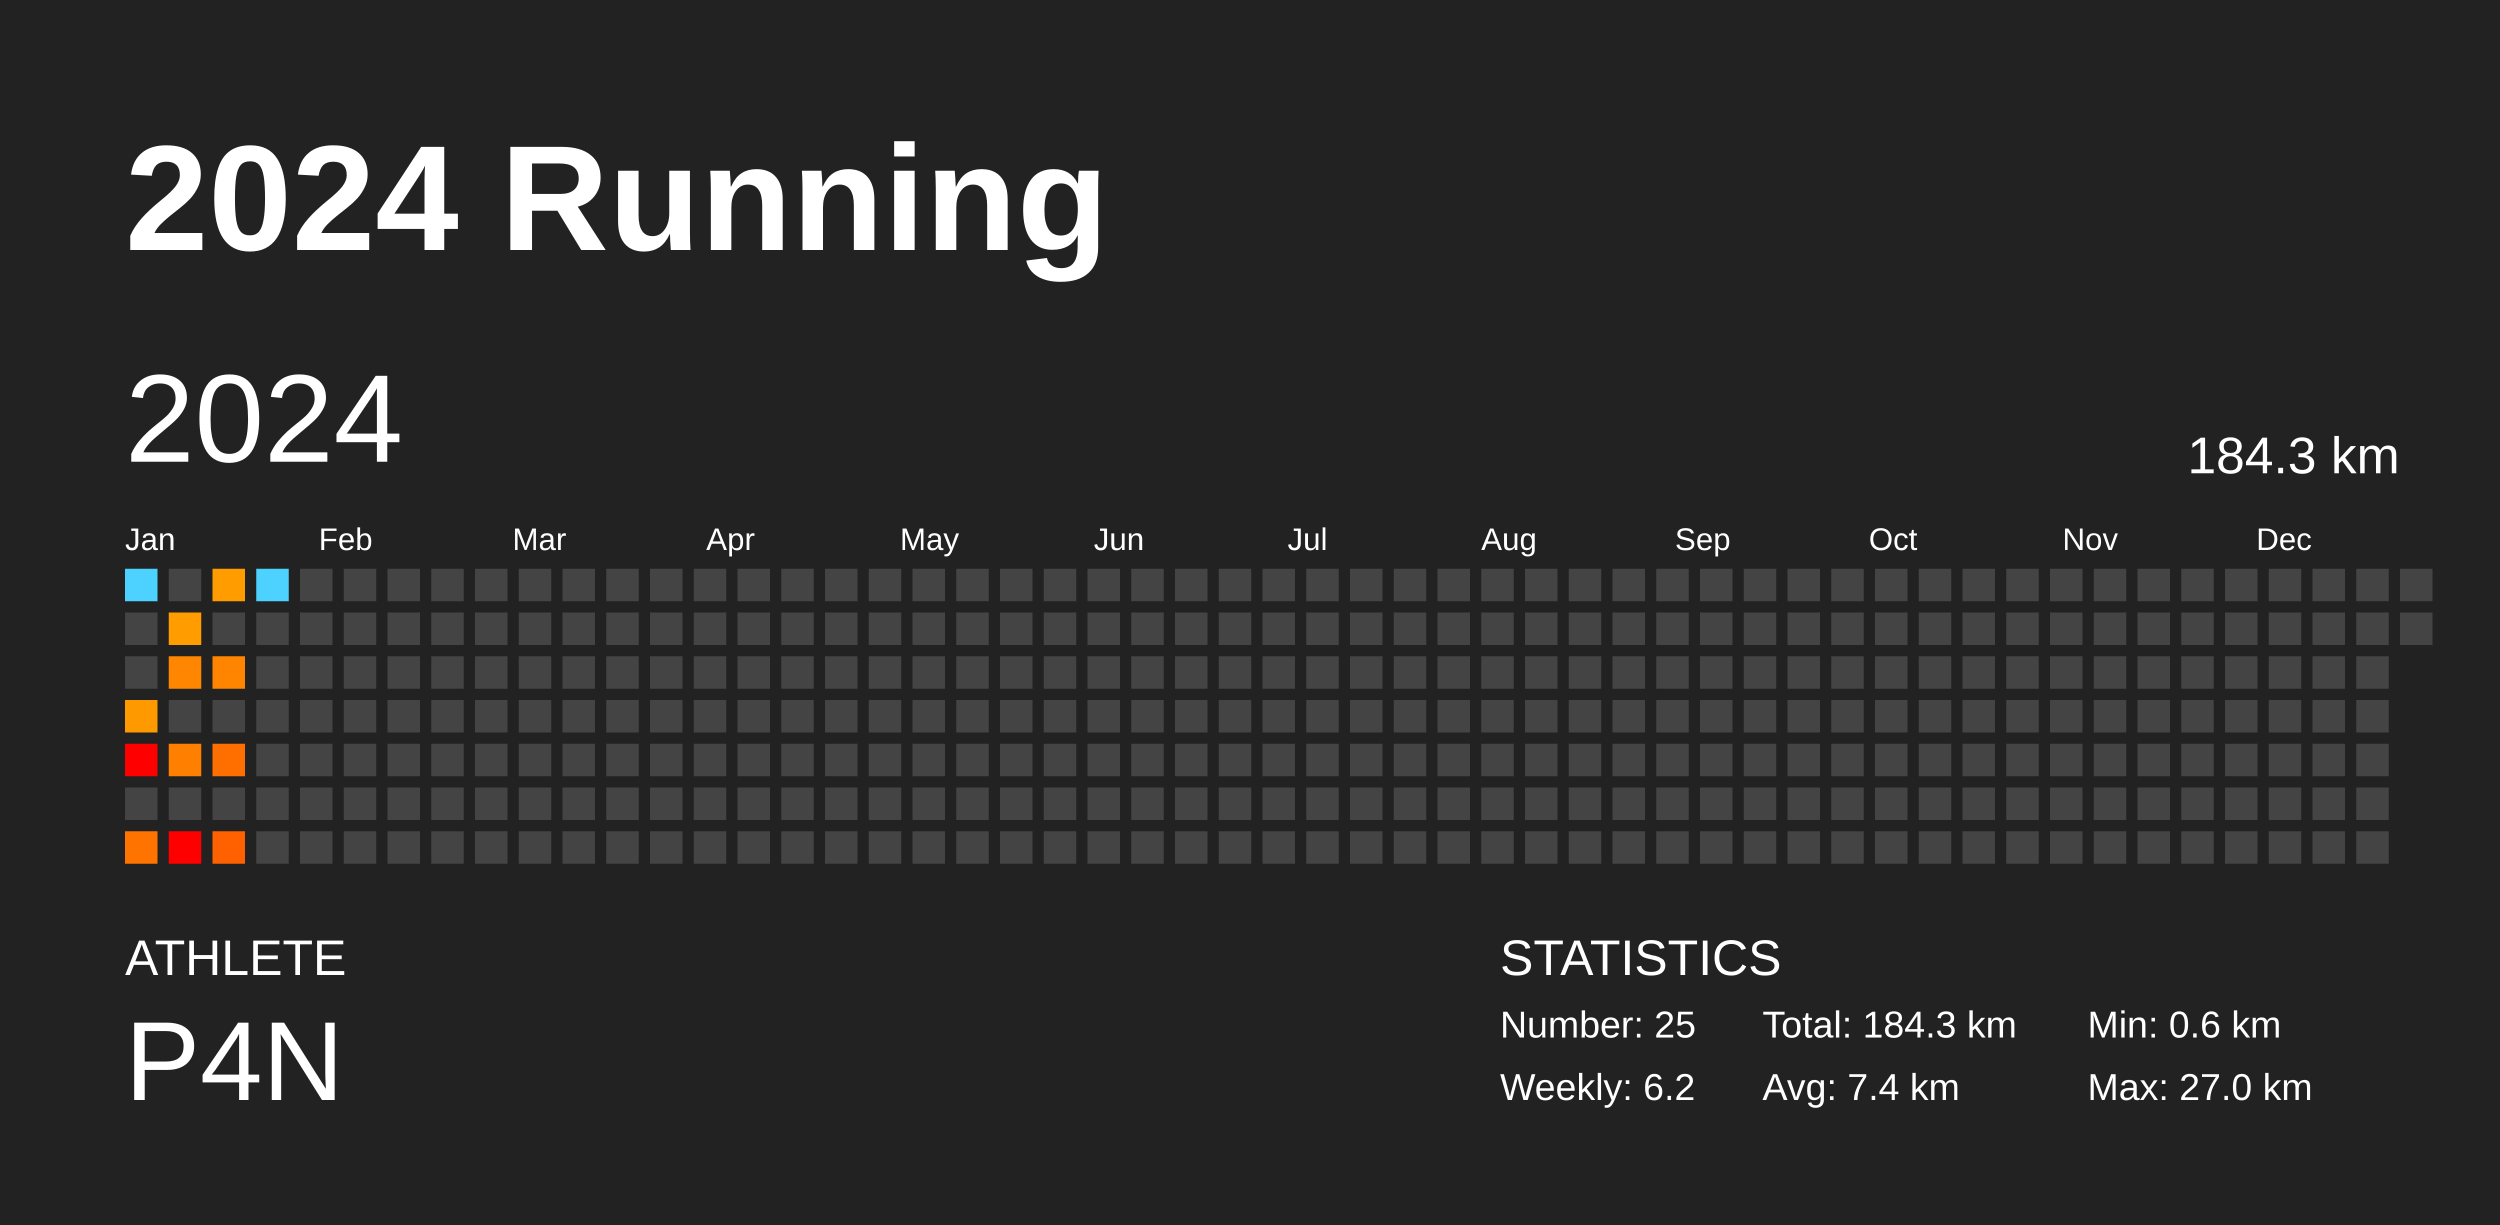
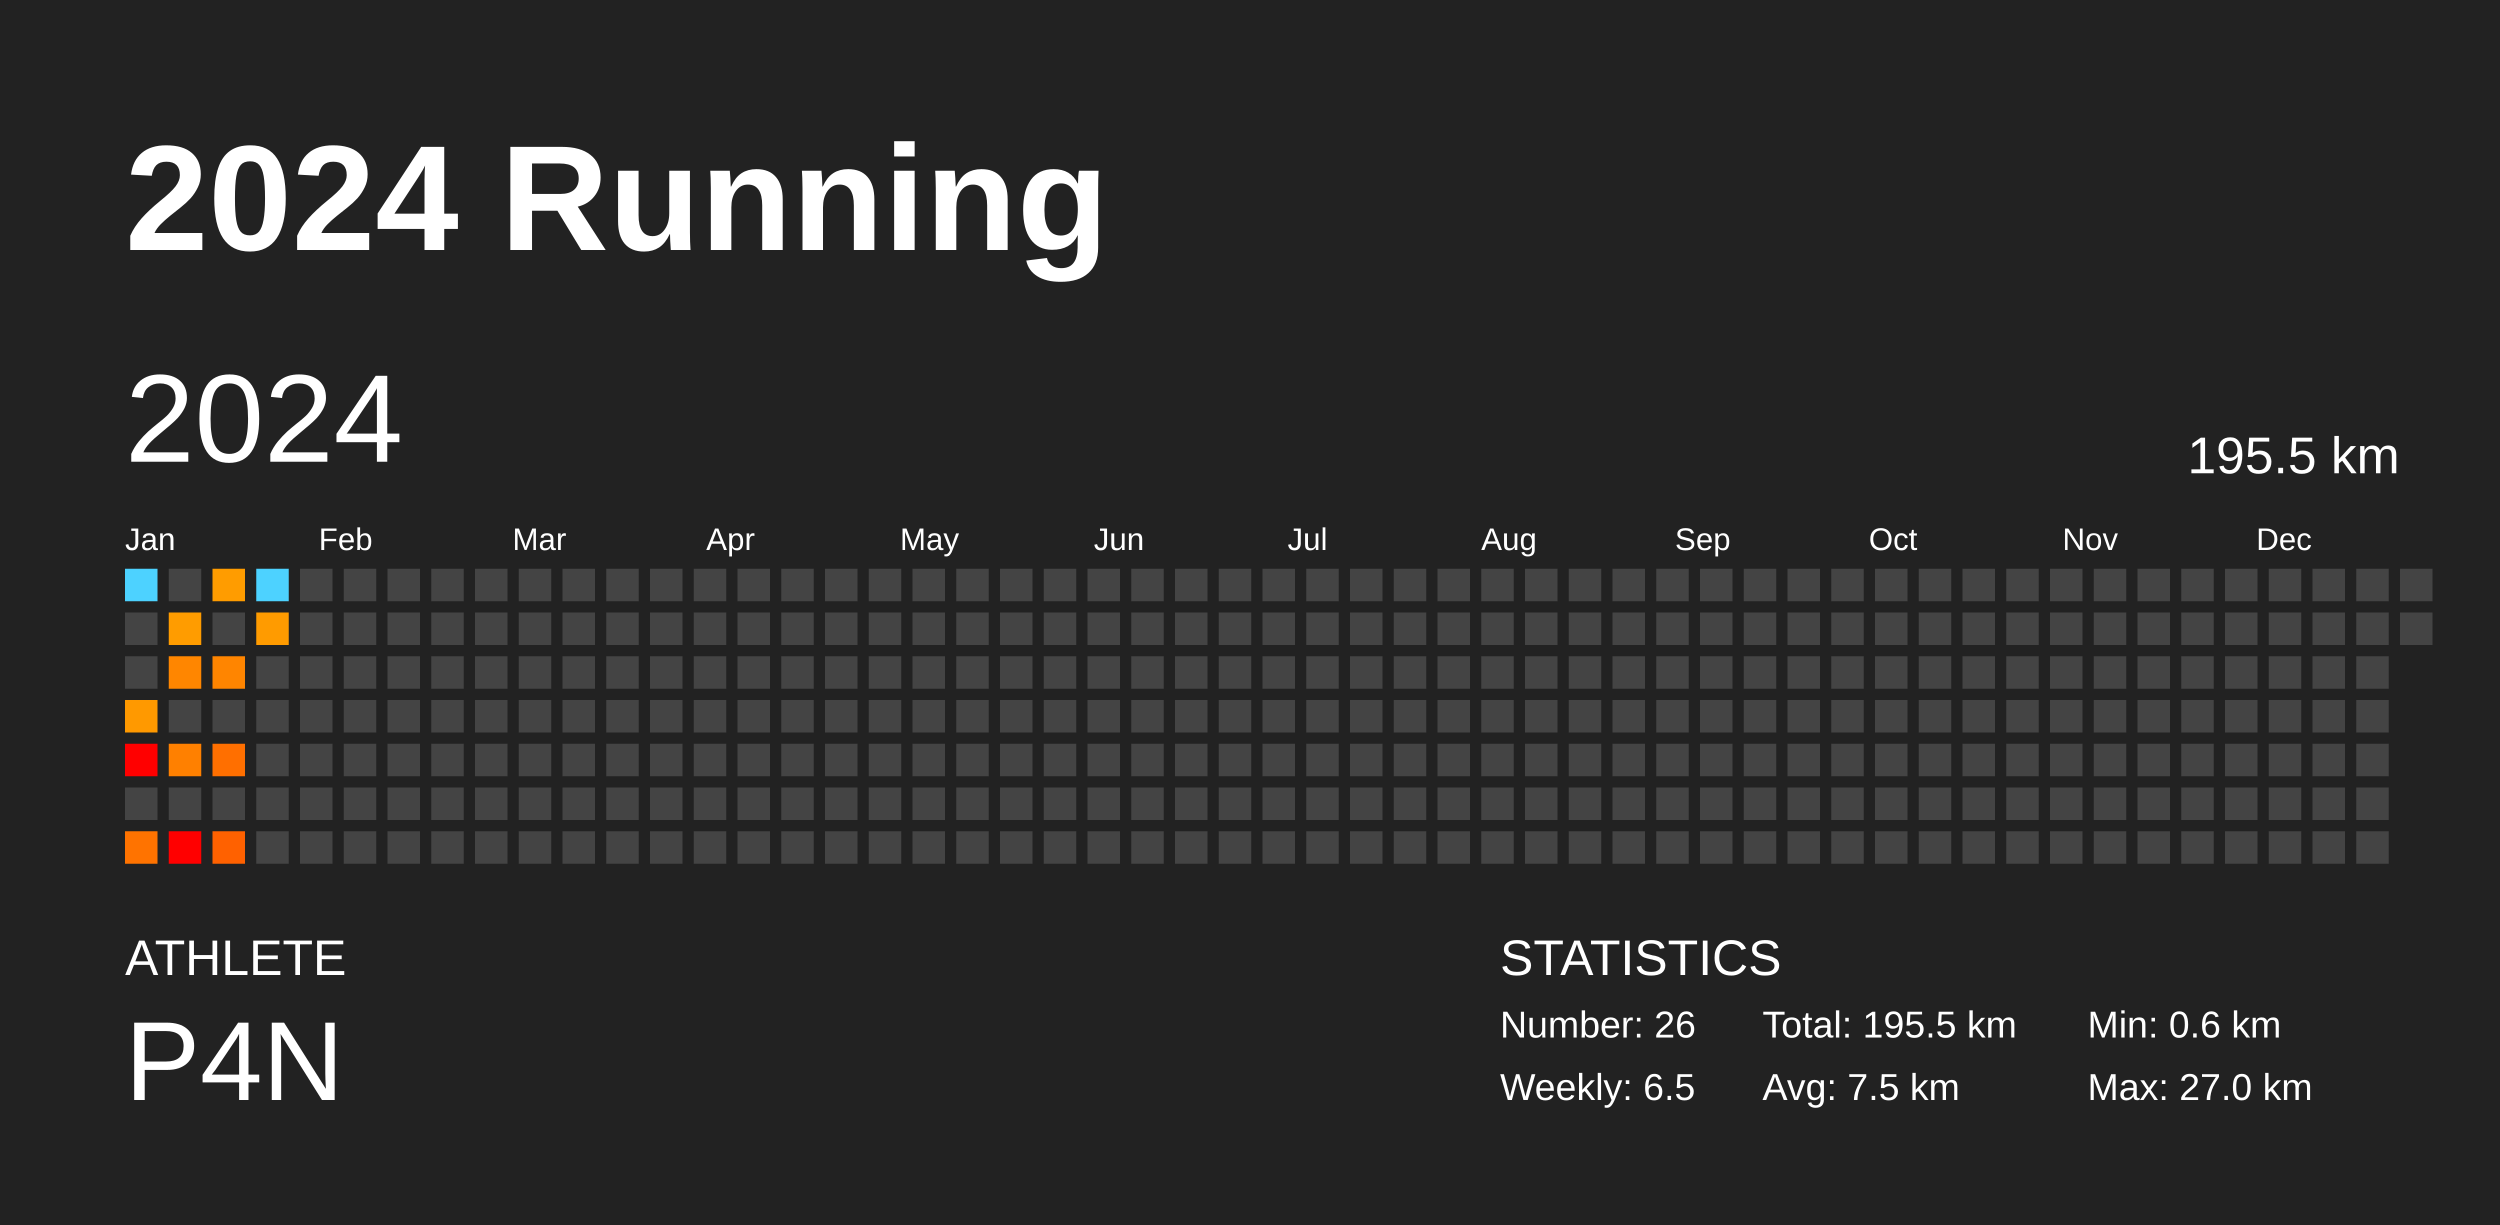
<svg xmlns="http://www.w3.org/2000/svg" baseProfile="full" height="98mm" version="1.1" viewBox="0,0,200,98" width="200mm">
  <defs />
  <rect fill="#222222" height="98" width="200" x="0" y="0" />
  <text fill="#FFFFFF" style="font-size:12px; font-family:Arial; font-weight:bold;" x="10" y="20">2024 Running</text>
  <text fill="#FFFFFF" style="font-size:4px; font-family:Arial" x="10" y="78">ATHLETE</text>
  <text fill="#FFFFFF" style="font-size:9px; font-family:Arial" x="10" y="88">P4N</text>
  <text fill="#FFFFFF" style="font-size:4px; font-family:Arial" x="120" y="78">STATISTICS</text>
-   <text fill="#FFFFFF" style="font-size:3px; font-family:Arial" x="120" y="83">Number: 25</text>
-   <text fill="#FFFFFF" style="font-size:3px; font-family:Arial" x="120" y="88">Weekly: 6.2</text>
-   <text fill="#FFFFFF" style="font-size:3px; font-family:Arial" x="141" y="83">Total: 184.3 km</text>
-   <text fill="#FFFFFF" style="font-size:3px; font-family:Arial" x="141" y="88">Avg: 7.4 km</text>
+   <text fill="#FFFFFF" style="font-size:3px; font-family:Arial" x="120" y="83">Number: 26</text>
+   <text fill="#FFFFFF" style="font-size:3px; font-family:Arial" x="120" y="88">Weekly: 6.5</text>
+   <text fill="#FFFFFF" style="font-size:3px; font-family:Arial" x="141" y="83">Total: 195.5 km</text>
+   <text fill="#FFFFFF" style="font-size:3px; font-family:Arial" x="141" y="88">Avg: 7.5 km</text>
  <text fill="#FFFFFF" style="font-size:3px; font-family:Arial" x="167" y="83">Min: 0.6 km</text>
  <text fill="#FFFFFF" style="font-size:3px; font-family:Arial" x="167" y="88">Max: 27.0 km</text>
  <text dominant-baseline="hanging" fill="#FFFFFF" style="font-size:10.0px; font-family:Arial;" x="10" y="30">2024</text>
-   <text dominant-baseline="hanging" fill="#FFFFFF" style="font-size:4.125px; font-family:Arial;" x="175" y="35">184.3 km</text>
+   <text dominant-baseline="hanging" fill="#FFFFFF" style="font-size:4.125px; font-family:Arial;" x="175" y="35">195.5 km</text>
  <text fill="#FFFFFF" style="font-size:2.5px; font-family:Arial" x="10.0" y="44">Jan</text>
  <text fill="#FFFFFF" style="font-size:2.5px; font-family:Arial" x="25.5" y="44">Feb</text>
  <text fill="#FFFFFF" style="font-size:2.5px; font-family:Arial" x="41.0" y="44">Mar</text>
  <text fill="#FFFFFF" style="font-size:2.5px; font-family:Arial" x="56.5" y="44">Apr</text>
  <text fill="#FFFFFF" style="font-size:2.5px; font-family:Arial" x="72.0" y="44">May</text>
  <text fill="#FFFFFF" style="font-size:2.5px; font-family:Arial" x="87.5" y="44">Jun</text>
  <text fill="#FFFFFF" style="font-size:2.5px; font-family:Arial" x="103.0" y="44">Jul</text>
  <text fill="#FFFFFF" style="font-size:2.5px; font-family:Arial" x="118.5" y="44">Aug</text>
  <text fill="#FFFFFF" style="font-size:2.5px; font-family:Arial" x="134.0" y="44">Sep</text>
  <text fill="#FFFFFF" style="font-size:2.5px; font-family:Arial" x="149.5" y="44">Oct</text>
  <text fill="#FFFFFF" style="font-size:2.5px; font-family:Arial" x="165.0" y="44">Nov</text>
  <text fill="#FFFFFF" style="font-size:2.5px; font-family:Arial" x="180.5" y="44">Dec</text>
  <rect fill="#4dd2ff" height="2.6" width="2.6" x="10.0" y="45.5" />
  <rect fill="#444444" height="2.6" width="2.6" x="10.0" y="49.0" />
  <rect fill="#444444" height="2.6" width="2.6" x="10.0" y="52.5" />
  <rect fill="#ff9900" height="2.6" width="2.6" x="10.0" y="56.0" />
  <rect fill="red" height="2.6" width="2.6" x="10.0" y="59.5" />
  <rect fill="#444444" height="2.6" width="2.6" x="10.0" y="63.0" />
  <rect fill="#ff7300" height="2.6" width="2.6" x="10.0" y="66.5" />
  <rect fill="#444444" height="2.6" width="2.6" x="13.5" y="45.5" />
  <rect fill="#ff9c00" height="2.6" width="2.6" x="13.5" y="49.0" />
  <rect fill="#ff8600" height="2.6" width="2.6" x="13.5" y="52.5" />
  <rect fill="#444444" height="2.6" width="2.6" x="13.5" y="56.0" />
  <rect fill="#ff8000" height="2.6" width="2.6" x="13.5" y="59.5" />
  <rect fill="#444444" height="2.6" width="2.6" x="13.5" y="63.0" />
  <rect fill="red" height="2.6" width="2.6" x="13.5" y="66.5" />
  <rect fill="#ff9c00" height="2.6" width="2.6" x="17.0" y="45.5" />
  <rect fill="#444444" height="2.6" width="2.6" x="17.0" y="49.0" />
  <rect fill="#ff8500" height="2.6" width="2.6" x="17.0" y="52.5" />
  <rect fill="#444444" height="2.6" width="2.6" x="17.0" y="56.0" />
  <rect fill="#ff6f00" height="2.6" width="2.6" x="17.0" y="59.5" />
  <rect fill="#444444" height="2.6" width="2.6" x="17.0" y="63.0" />
  <rect fill="#ff6100" height="2.6" width="2.6" x="17.0" y="66.5" />
  <rect fill="#4dd2ff" height="2.6" width="2.6" x="20.5" y="45.5" />
-   <rect fill="#444444" height="2.6" width="2.6" x="20.5" y="49.0" />
+   <rect fill="#ff9b00" height="2.6" width="2.6" x="20.5" y="49.0" />
  <rect fill="#444444" height="2.6" width="2.6" x="20.5" y="52.5" />
  <rect fill="#444444" height="2.6" width="2.6" x="20.5" y="56.0" />
  <rect fill="#444444" height="2.6" width="2.6" x="20.5" y="59.5" />
  <rect fill="#444444" height="2.6" width="2.6" x="20.5" y="63.0" />
  <rect fill="#444444" height="2.6" width="2.6" x="20.5" y="66.5" />
  <rect fill="#444444" height="2.6" width="2.6" x="24.0" y="45.5" />
  <rect fill="#444444" height="2.6" width="2.6" x="24.0" y="49.0" />
  <rect fill="#444444" height="2.6" width="2.6" x="24.0" y="52.5" />
  <rect fill="#444444" height="2.6" width="2.6" x="24.0" y="56.0" />
  <rect fill="#444444" height="2.6" width="2.6" x="24.0" y="59.5" />
  <rect fill="#444444" height="2.6" width="2.6" x="24.0" y="63.0" />
  <rect fill="#444444" height="2.6" width="2.6" x="24.0" y="66.5" />
  <rect fill="#444444" height="2.6" width="2.6" x="27.5" y="45.5" />
  <rect fill="#444444" height="2.6" width="2.6" x="27.5" y="49.0" />
  <rect fill="#444444" height="2.6" width="2.6" x="27.5" y="52.5" />
  <rect fill="#444444" height="2.6" width="2.6" x="27.5" y="56.0" />
  <rect fill="#444444" height="2.6" width="2.6" x="27.5" y="59.5" />
  <rect fill="#444444" height="2.6" width="2.6" x="27.5" y="63.0" />
  <rect fill="#444444" height="2.6" width="2.6" x="27.5" y="66.5" />
  <rect fill="#444444" height="2.6" width="2.6" x="31.0" y="45.5" />
  <rect fill="#444444" height="2.6" width="2.6" x="31.0" y="49.0" />
  <rect fill="#444444" height="2.6" width="2.6" x="31.0" y="52.5" />
  <rect fill="#444444" height="2.6" width="2.6" x="31.0" y="56.0" />
  <rect fill="#444444" height="2.6" width="2.6" x="31.0" y="59.5" />
  <rect fill="#444444" height="2.6" width="2.6" x="31.0" y="63.0" />
  <rect fill="#444444" height="2.6" width="2.6" x="31.0" y="66.5" />
  <rect fill="#444444" height="2.6" width="2.6" x="34.5" y="45.5" />
  <rect fill="#444444" height="2.6" width="2.6" x="34.5" y="49.0" />
  <rect fill="#444444" height="2.6" width="2.6" x="34.5" y="52.5" />
  <rect fill="#444444" height="2.6" width="2.6" x="34.5" y="56.0" />
  <rect fill="#444444" height="2.6" width="2.6" x="34.5" y="59.5" />
  <rect fill="#444444" height="2.6" width="2.6" x="34.5" y="63.0" />
  <rect fill="#444444" height="2.6" width="2.6" x="34.5" y="66.5" />
  <rect fill="#444444" height="2.6" width="2.6" x="38.0" y="45.5" />
  <rect fill="#444444" height="2.6" width="2.6" x="38.0" y="49.0" />
  <rect fill="#444444" height="2.6" width="2.6" x="38.0" y="52.5" />
  <rect fill="#444444" height="2.6" width="2.6" x="38.0" y="56.0" />
  <rect fill="#444444" height="2.6" width="2.6" x="38.0" y="59.5" />
  <rect fill="#444444" height="2.6" width="2.6" x="38.0" y="63.0" />
  <rect fill="#444444" height="2.6" width="2.6" x="38.0" y="66.5" />
  <rect fill="#444444" height="2.6" width="2.6" x="41.5" y="45.5" />
  <rect fill="#444444" height="2.6" width="2.6" x="41.5" y="49.0" />
  <rect fill="#444444" height="2.6" width="2.6" x="41.5" y="52.5" />
  <rect fill="#444444" height="2.6" width="2.6" x="41.5" y="56.0" />
  <rect fill="#444444" height="2.6" width="2.6" x="41.5" y="59.5" />
  <rect fill="#444444" height="2.6" width="2.6" x="41.5" y="63.0" />
  <rect fill="#444444" height="2.6" width="2.6" x="41.5" y="66.5" />
  <rect fill="#444444" height="2.6" width="2.6" x="45.0" y="45.5" />
  <rect fill="#444444" height="2.6" width="2.6" x="45.0" y="49.0" />
  <rect fill="#444444" height="2.6" width="2.6" x="45.0" y="52.5" />
  <rect fill="#444444" height="2.6" width="2.6" x="45.0" y="56.0" />
  <rect fill="#444444" height="2.6" width="2.6" x="45.0" y="59.5" />
  <rect fill="#444444" height="2.6" width="2.6" x="45.0" y="63.0" />
  <rect fill="#444444" height="2.6" width="2.6" x="45.0" y="66.5" />
  <rect fill="#444444" height="2.6" width="2.6" x="48.5" y="45.5" />
  <rect fill="#444444" height="2.6" width="2.6" x="48.5" y="49.0" />
  <rect fill="#444444" height="2.6" width="2.6" x="48.5" y="52.5" />
  <rect fill="#444444" height="2.6" width="2.6" x="48.5" y="56.0" />
  <rect fill="#444444" height="2.6" width="2.6" x="48.5" y="59.5" />
  <rect fill="#444444" height="2.6" width="2.6" x="48.5" y="63.0" />
  <rect fill="#444444" height="2.6" width="2.6" x="48.5" y="66.5" />
  <rect fill="#444444" height="2.6" width="2.6" x="52.0" y="45.5" />
  <rect fill="#444444" height="2.6" width="2.6" x="52.0" y="49.0" />
  <rect fill="#444444" height="2.6" width="2.6" x="52.0" y="52.5" />
  <rect fill="#444444" height="2.6" width="2.6" x="52.0" y="56.0" />
  <rect fill="#444444" height="2.6" width="2.6" x="52.0" y="59.5" />
  <rect fill="#444444" height="2.6" width="2.6" x="52.0" y="63.0" />
  <rect fill="#444444" height="2.6" width="2.6" x="52.0" y="66.5" />
  <rect fill="#444444" height="2.6" width="2.6" x="55.5" y="45.5" />
  <rect fill="#444444" height="2.6" width="2.6" x="55.5" y="49.0" />
  <rect fill="#444444" height="2.6" width="2.6" x="55.5" y="52.5" />
  <rect fill="#444444" height="2.6" width="2.6" x="55.5" y="56.0" />
  <rect fill="#444444" height="2.6" width="2.6" x="55.5" y="59.5" />
  <rect fill="#444444" height="2.6" width="2.6" x="55.5" y="63.0" />
  <rect fill="#444444" height="2.6" width="2.6" x="55.5" y="66.5" />
  <rect fill="#444444" height="2.6" width="2.6" x="59.0" y="45.5" />
  <rect fill="#444444" height="2.6" width="2.6" x="59.0" y="49.0" />
  <rect fill="#444444" height="2.6" width="2.6" x="59.0" y="52.5" />
  <rect fill="#444444" height="2.6" width="2.6" x="59.0" y="56.0" />
  <rect fill="#444444" height="2.6" width="2.6" x="59.0" y="59.5" />
  <rect fill="#444444" height="2.6" width="2.6" x="59.0" y="63.0" />
  <rect fill="#444444" height="2.6" width="2.6" x="59.0" y="66.5" />
  <rect fill="#444444" height="2.6" width="2.6" x="62.5" y="45.5" />
  <rect fill="#444444" height="2.6" width="2.6" x="62.5" y="49.0" />
  <rect fill="#444444" height="2.6" width="2.6" x="62.5" y="52.5" />
  <rect fill="#444444" height="2.6" width="2.6" x="62.5" y="56.0" />
  <rect fill="#444444" height="2.6" width="2.6" x="62.5" y="59.5" />
  <rect fill="#444444" height="2.6" width="2.6" x="62.5" y="63.0" />
  <rect fill="#444444" height="2.6" width="2.6" x="62.5" y="66.5" />
  <rect fill="#444444" height="2.6" width="2.6" x="66.0" y="45.5" />
  <rect fill="#444444" height="2.6" width="2.6" x="66.0" y="49.0" />
  <rect fill="#444444" height="2.6" width="2.6" x="66.0" y="52.5" />
  <rect fill="#444444" height="2.6" width="2.6" x="66.0" y="56.0" />
  <rect fill="#444444" height="2.6" width="2.6" x="66.0" y="59.5" />
  <rect fill="#444444" height="2.6" width="2.6" x="66.0" y="63.0" />
  <rect fill="#444444" height="2.6" width="2.6" x="66.0" y="66.5" />
  <rect fill="#444444" height="2.6" width="2.6" x="69.5" y="45.5" />
  <rect fill="#444444" height="2.6" width="2.6" x="69.5" y="49.0" />
  <rect fill="#444444" height="2.6" width="2.6" x="69.5" y="52.5" />
  <rect fill="#444444" height="2.6" width="2.6" x="69.5" y="56.0" />
  <rect fill="#444444" height="2.6" width="2.6" x="69.5" y="59.5" />
  <rect fill="#444444" height="2.6" width="2.6" x="69.5" y="63.0" />
  <rect fill="#444444" height="2.6" width="2.6" x="69.5" y="66.5" />
  <rect fill="#444444" height="2.6" width="2.6" x="73.0" y="45.5" />
  <rect fill="#444444" height="2.6" width="2.6" x="73.0" y="49.0" />
  <rect fill="#444444" height="2.6" width="2.6" x="73.0" y="52.5" />
  <rect fill="#444444" height="2.6" width="2.6" x="73.0" y="56.0" />
  <rect fill="#444444" height="2.6" width="2.6" x="73.0" y="59.5" />
  <rect fill="#444444" height="2.6" width="2.6" x="73.0" y="63.0" />
  <rect fill="#444444" height="2.6" width="2.6" x="73.0" y="66.5" />
  <rect fill="#444444" height="2.6" width="2.6" x="76.5" y="45.5" />
  <rect fill="#444444" height="2.6" width="2.6" x="76.5" y="49.0" />
  <rect fill="#444444" height="2.6" width="2.6" x="76.5" y="52.5" />
  <rect fill="#444444" height="2.6" width="2.6" x="76.5" y="56.0" />
  <rect fill="#444444" height="2.6" width="2.6" x="76.5" y="59.5" />
  <rect fill="#444444" height="2.6" width="2.6" x="76.5" y="63.0" />
  <rect fill="#444444" height="2.6" width="2.6" x="76.5" y="66.5" />
  <rect fill="#444444" height="2.6" width="2.6" x="80.0" y="45.5" />
  <rect fill="#444444" height="2.6" width="2.6" x="80.0" y="49.0" />
  <rect fill="#444444" height="2.6" width="2.6" x="80.0" y="52.5" />
  <rect fill="#444444" height="2.6" width="2.6" x="80.0" y="56.0" />
  <rect fill="#444444" height="2.6" width="2.6" x="80.0" y="59.5" />
  <rect fill="#444444" height="2.6" width="2.6" x="80.0" y="63.0" />
  <rect fill="#444444" height="2.6" width="2.6" x="80.0" y="66.5" />
  <rect fill="#444444" height="2.6" width="2.6" x="83.5" y="45.5" />
  <rect fill="#444444" height="2.6" width="2.6" x="83.5" y="49.0" />
  <rect fill="#444444" height="2.6" width="2.6" x="83.5" y="52.5" />
  <rect fill="#444444" height="2.6" width="2.6" x="83.5" y="56.0" />
  <rect fill="#444444" height="2.6" width="2.6" x="83.5" y="59.5" />
  <rect fill="#444444" height="2.6" width="2.6" x="83.5" y="63.0" />
  <rect fill="#444444" height="2.6" width="2.6" x="83.5" y="66.5" />
  <rect fill="#444444" height="2.6" width="2.6" x="87.0" y="45.5" />
  <rect fill="#444444" height="2.6" width="2.6" x="87.0" y="49.0" />
  <rect fill="#444444" height="2.6" width="2.6" x="87.0" y="52.5" />
  <rect fill="#444444" height="2.6" width="2.6" x="87.0" y="56.0" />
  <rect fill="#444444" height="2.6" width="2.6" x="87.0" y="59.5" />
  <rect fill="#444444" height="2.6" width="2.6" x="87.0" y="63.0" />
  <rect fill="#444444" height="2.6" width="2.6" x="87.0" y="66.5" />
  <rect fill="#444444" height="2.6" width="2.6" x="90.5" y="45.5" />
  <rect fill="#444444" height="2.6" width="2.6" x="90.5" y="49.0" />
  <rect fill="#444444" height="2.6" width="2.6" x="90.5" y="52.5" />
  <rect fill="#444444" height="2.6" width="2.6" x="90.5" y="56.0" />
  <rect fill="#444444" height="2.6" width="2.6" x="90.5" y="59.5" />
  <rect fill="#444444" height="2.6" width="2.6" x="90.5" y="63.0" />
  <rect fill="#444444" height="2.6" width="2.6" x="90.5" y="66.5" />
  <rect fill="#444444" height="2.6" width="2.6" x="94.0" y="45.5" />
  <rect fill="#444444" height="2.6" width="2.6" x="94.0" y="49.0" />
  <rect fill="#444444" height="2.6" width="2.6" x="94.0" y="52.5" />
  <rect fill="#444444" height="2.6" width="2.6" x="94.0" y="56.0" />
  <rect fill="#444444" height="2.6" width="2.6" x="94.0" y="59.5" />
  <rect fill="#444444" height="2.6" width="2.6" x="94.0" y="63.0" />
  <rect fill="#444444" height="2.6" width="2.6" x="94.0" y="66.5" />
  <rect fill="#444444" height="2.6" width="2.6" x="97.5" y="45.5" />
  <rect fill="#444444" height="2.6" width="2.6" x="97.5" y="49.0" />
  <rect fill="#444444" height="2.6" width="2.6" x="97.5" y="52.5" />
  <rect fill="#444444" height="2.6" width="2.6" x="97.5" y="56.0" />
  <rect fill="#444444" height="2.6" width="2.6" x="97.5" y="59.5" />
  <rect fill="#444444" height="2.6" width="2.6" x="97.5" y="63.0" />
  <rect fill="#444444" height="2.6" width="2.6" x="97.5" y="66.5" />
  <rect fill="#444444" height="2.6" width="2.6" x="101.0" y="45.5" />
  <rect fill="#444444" height="2.6" width="2.6" x="101.0" y="49.0" />
  <rect fill="#444444" height="2.6" width="2.6" x="101.0" y="52.5" />
  <rect fill="#444444" height="2.6" width="2.6" x="101.0" y="56.0" />
  <rect fill="#444444" height="2.6" width="2.6" x="101.0" y="59.5" />
  <rect fill="#444444" height="2.6" width="2.6" x="101.0" y="63.0" />
  <rect fill="#444444" height="2.6" width="2.6" x="101.0" y="66.5" />
  <rect fill="#444444" height="2.6" width="2.6" x="104.5" y="45.5" />
  <rect fill="#444444" height="2.6" width="2.6" x="104.5" y="49.0" />
  <rect fill="#444444" height="2.6" width="2.6" x="104.5" y="52.5" />
  <rect fill="#444444" height="2.6" width="2.6" x="104.5" y="56.0" />
  <rect fill="#444444" height="2.6" width="2.6" x="104.5" y="59.5" />
  <rect fill="#444444" height="2.6" width="2.6" x="104.5" y="63.0" />
  <rect fill="#444444" height="2.6" width="2.6" x="104.5" y="66.5" />
  <rect fill="#444444" height="2.6" width="2.6" x="108.0" y="45.5" />
  <rect fill="#444444" height="2.6" width="2.6" x="108.0" y="49.0" />
  <rect fill="#444444" height="2.6" width="2.6" x="108.0" y="52.5" />
  <rect fill="#444444" height="2.6" width="2.6" x="108.0" y="56.0" />
  <rect fill="#444444" height="2.6" width="2.6" x="108.0" y="59.5" />
  <rect fill="#444444" height="2.6" width="2.6" x="108.0" y="63.0" />
  <rect fill="#444444" height="2.6" width="2.6" x="108.0" y="66.5" />
  <rect fill="#444444" height="2.6" width="2.6" x="111.5" y="45.5" />
  <rect fill="#444444" height="2.6" width="2.6" x="111.5" y="49.0" />
  <rect fill="#444444" height="2.6" width="2.6" x="111.5" y="52.5" />
  <rect fill="#444444" height="2.6" width="2.6" x="111.5" y="56.0" />
  <rect fill="#444444" height="2.6" width="2.6" x="111.5" y="59.5" />
  <rect fill="#444444" height="2.6" width="2.6" x="111.5" y="63.0" />
  <rect fill="#444444" height="2.6" width="2.6" x="111.5" y="66.5" />
  <rect fill="#444444" height="2.6" width="2.6" x="115.0" y="45.5" />
  <rect fill="#444444" height="2.6" width="2.6" x="115.0" y="49.0" />
  <rect fill="#444444" height="2.6" width="2.6" x="115.0" y="52.5" />
  <rect fill="#444444" height="2.6" width="2.6" x="115.0" y="56.0" />
  <rect fill="#444444" height="2.6" width="2.6" x="115.0" y="59.5" />
  <rect fill="#444444" height="2.6" width="2.6" x="115.0" y="63.0" />
  <rect fill="#444444" height="2.6" width="2.6" x="115.0" y="66.5" />
  <rect fill="#444444" height="2.6" width="2.6" x="118.5" y="45.5" />
  <rect fill="#444444" height="2.6" width="2.6" x="118.5" y="49.0" />
  <rect fill="#444444" height="2.6" width="2.6" x="118.5" y="52.5" />
  <rect fill="#444444" height="2.6" width="2.6" x="118.5" y="56.0" />
  <rect fill="#444444" height="2.6" width="2.6" x="118.5" y="59.5" />
  <rect fill="#444444" height="2.6" width="2.6" x="118.5" y="63.0" />
  <rect fill="#444444" height="2.6" width="2.6" x="118.5" y="66.5" />
  <rect fill="#444444" height="2.6" width="2.6" x="122.0" y="45.5" />
  <rect fill="#444444" height="2.6" width="2.6" x="122.0" y="49.0" />
  <rect fill="#444444" height="2.6" width="2.6" x="122.0" y="52.5" />
  <rect fill="#444444" height="2.6" width="2.6" x="122.0" y="56.0" />
  <rect fill="#444444" height="2.6" width="2.6" x="122.0" y="59.5" />
  <rect fill="#444444" height="2.6" width="2.6" x="122.0" y="63.0" />
  <rect fill="#444444" height="2.6" width="2.6" x="122.0" y="66.5" />
  <rect fill="#444444" height="2.6" width="2.6" x="125.5" y="45.5" />
  <rect fill="#444444" height="2.6" width="2.6" x="125.5" y="49.0" />
  <rect fill="#444444" height="2.6" width="2.6" x="125.5" y="52.5" />
  <rect fill="#444444" height="2.6" width="2.6" x="125.5" y="56.0" />
  <rect fill="#444444" height="2.6" width="2.6" x="125.5" y="59.5" />
  <rect fill="#444444" height="2.6" width="2.6" x="125.5" y="63.0" />
  <rect fill="#444444" height="2.6" width="2.6" x="125.5" y="66.5" />
  <rect fill="#444444" height="2.6" width="2.6" x="129.0" y="45.5" />
  <rect fill="#444444" height="2.6" width="2.6" x="129.0" y="49.0" />
  <rect fill="#444444" height="2.6" width="2.6" x="129.0" y="52.5" />
  <rect fill="#444444" height="2.6" width="2.6" x="129.0" y="56.0" />
  <rect fill="#444444" height="2.6" width="2.6" x="129.0" y="59.5" />
  <rect fill="#444444" height="2.6" width="2.6" x="129.0" y="63.0" />
  <rect fill="#444444" height="2.6" width="2.6" x="129.0" y="66.5" />
  <rect fill="#444444" height="2.6" width="2.6" x="132.5" y="45.5" />
  <rect fill="#444444" height="2.6" width="2.6" x="132.5" y="49.0" />
  <rect fill="#444444" height="2.6" width="2.6" x="132.5" y="52.5" />
  <rect fill="#444444" height="2.6" width="2.6" x="132.5" y="56.0" />
  <rect fill="#444444" height="2.6" width="2.6" x="132.5" y="59.5" />
  <rect fill="#444444" height="2.6" width="2.6" x="132.5" y="63.0" />
  <rect fill="#444444" height="2.6" width="2.6" x="132.5" y="66.5" />
  <rect fill="#444444" height="2.6" width="2.6" x="136.0" y="45.5" />
  <rect fill="#444444" height="2.6" width="2.6" x="136.0" y="49.0" />
  <rect fill="#444444" height="2.6" width="2.6" x="136.0" y="52.5" />
  <rect fill="#444444" height="2.6" width="2.6" x="136.0" y="56.0" />
  <rect fill="#444444" height="2.6" width="2.6" x="136.0" y="59.5" />
  <rect fill="#444444" height="2.6" width="2.6" x="136.0" y="63.0" />
  <rect fill="#444444" height="2.6" width="2.6" x="136.0" y="66.5" />
  <rect fill="#444444" height="2.6" width="2.6" x="139.5" y="45.5" />
  <rect fill="#444444" height="2.6" width="2.6" x="139.5" y="49.0" />
  <rect fill="#444444" height="2.6" width="2.6" x="139.5" y="52.5" />
  <rect fill="#444444" height="2.6" width="2.6" x="139.5" y="56.0" />
  <rect fill="#444444" height="2.6" width="2.6" x="139.5" y="59.5" />
  <rect fill="#444444" height="2.6" width="2.6" x="139.5" y="63.0" />
  <rect fill="#444444" height="2.6" width="2.6" x="139.5" y="66.5" />
  <rect fill="#444444" height="2.6" width="2.6" x="143.0" y="45.5" />
  <rect fill="#444444" height="2.6" width="2.6" x="143.0" y="49.0" />
  <rect fill="#444444" height="2.6" width="2.6" x="143.0" y="52.5" />
  <rect fill="#444444" height="2.6" width="2.6" x="143.0" y="56.0" />
  <rect fill="#444444" height="2.6" width="2.6" x="143.0" y="59.5" />
  <rect fill="#444444" height="2.6" width="2.6" x="143.0" y="63.0" />
  <rect fill="#444444" height="2.6" width="2.6" x="143.0" y="66.5" />
  <rect fill="#444444" height="2.6" width="2.6" x="146.5" y="45.5" />
  <rect fill="#444444" height="2.6" width="2.6" x="146.5" y="49.0" />
  <rect fill="#444444" height="2.6" width="2.6" x="146.5" y="52.5" />
  <rect fill="#444444" height="2.6" width="2.6" x="146.5" y="56.0" />
  <rect fill="#444444" height="2.6" width="2.6" x="146.5" y="59.5" />
  <rect fill="#444444" height="2.6" width="2.6" x="146.5" y="63.0" />
  <rect fill="#444444" height="2.6" width="2.6" x="146.5" y="66.5" />
  <rect fill="#444444" height="2.6" width="2.6" x="150.0" y="45.5" />
  <rect fill="#444444" height="2.6" width="2.6" x="150.0" y="49.0" />
  <rect fill="#444444" height="2.6" width="2.6" x="150.0" y="52.5" />
  <rect fill="#444444" height="2.6" width="2.6" x="150.0" y="56.0" />
  <rect fill="#444444" height="2.6" width="2.6" x="150.0" y="59.5" />
  <rect fill="#444444" height="2.6" width="2.6" x="150.0" y="63.0" />
  <rect fill="#444444" height="2.6" width="2.6" x="150.0" y="66.5" />
  <rect fill="#444444" height="2.6" width="2.6" x="153.5" y="45.5" />
  <rect fill="#444444" height="2.6" width="2.6" x="153.5" y="49.0" />
  <rect fill="#444444" height="2.6" width="2.6" x="153.5" y="52.5" />
  <rect fill="#444444" height="2.6" width="2.6" x="153.5" y="56.0" />
  <rect fill="#444444" height="2.6" width="2.6" x="153.5" y="59.5" />
  <rect fill="#444444" height="2.6" width="2.6" x="153.5" y="63.0" />
  <rect fill="#444444" height="2.6" width="2.6" x="153.5" y="66.5" />
  <rect fill="#444444" height="2.6" width="2.6" x="157.0" y="45.5" />
  <rect fill="#444444" height="2.6" width="2.6" x="157.0" y="49.0" />
  <rect fill="#444444" height="2.6" width="2.6" x="157.0" y="52.5" />
  <rect fill="#444444" height="2.6" width="2.6" x="157.0" y="56.0" />
  <rect fill="#444444" height="2.6" width="2.6" x="157.0" y="59.5" />
  <rect fill="#444444" height="2.6" width="2.6" x="157.0" y="63.0" />
  <rect fill="#444444" height="2.6" width="2.6" x="157.0" y="66.5" />
  <rect fill="#444444" height="2.6" width="2.6" x="160.5" y="45.5" />
  <rect fill="#444444" height="2.6" width="2.6" x="160.5" y="49.0" />
  <rect fill="#444444" height="2.6" width="2.6" x="160.5" y="52.5" />
  <rect fill="#444444" height="2.6" width="2.6" x="160.5" y="56.0" />
  <rect fill="#444444" height="2.6" width="2.6" x="160.5" y="59.5" />
  <rect fill="#444444" height="2.6" width="2.6" x="160.5" y="63.0" />
  <rect fill="#444444" height="2.6" width="2.6" x="160.5" y="66.5" />
  <rect fill="#444444" height="2.6" width="2.6" x="164.0" y="45.5" />
  <rect fill="#444444" height="2.6" width="2.6" x="164.0" y="49.0" />
  <rect fill="#444444" height="2.6" width="2.6" x="164.0" y="52.5" />
  <rect fill="#444444" height="2.6" width="2.6" x="164.0" y="56.0" />
  <rect fill="#444444" height="2.6" width="2.6" x="164.0" y="59.5" />
  <rect fill="#444444" height="2.6" width="2.6" x="164.0" y="63.0" />
  <rect fill="#444444" height="2.6" width="2.6" x="164.0" y="66.5" />
  <rect fill="#444444" height="2.6" width="2.6" x="167.5" y="45.5" />
  <rect fill="#444444" height="2.6" width="2.6" x="167.5" y="49.0" />
  <rect fill="#444444" height="2.6" width="2.6" x="167.5" y="52.5" />
  <rect fill="#444444" height="2.6" width="2.6" x="167.5" y="56.0" />
  <rect fill="#444444" height="2.6" width="2.6" x="167.5" y="59.5" />
  <rect fill="#444444" height="2.6" width="2.6" x="167.5" y="63.0" />
  <rect fill="#444444" height="2.6" width="2.6" x="167.5" y="66.5" />
  <rect fill="#444444" height="2.6" width="2.6" x="171.0" y="45.5" />
  <rect fill="#444444" height="2.6" width="2.6" x="171.0" y="49.0" />
  <rect fill="#444444" height="2.6" width="2.6" x="171.0" y="52.5" />
  <rect fill="#444444" height="2.6" width="2.6" x="171.0" y="56.0" />
  <rect fill="#444444" height="2.6" width="2.6" x="171.0" y="59.5" />
  <rect fill="#444444" height="2.6" width="2.6" x="171.0" y="63.0" />
  <rect fill="#444444" height="2.6" width="2.6" x="171.0" y="66.5" />
  <rect fill="#444444" height="2.6" width="2.6" x="174.5" y="45.5" />
  <rect fill="#444444" height="2.6" width="2.6" x="174.5" y="49.0" />
  <rect fill="#444444" height="2.6" width="2.6" x="174.5" y="52.5" />
  <rect fill="#444444" height="2.6" width="2.6" x="174.5" y="56.0" />
  <rect fill="#444444" height="2.6" width="2.6" x="174.5" y="59.5" />
  <rect fill="#444444" height="2.6" width="2.6" x="174.5" y="63.0" />
  <rect fill="#444444" height="2.6" width="2.6" x="174.5" y="66.5" />
  <rect fill="#444444" height="2.6" width="2.6" x="178.0" y="45.5" />
  <rect fill="#444444" height="2.6" width="2.6" x="178.0" y="49.0" />
  <rect fill="#444444" height="2.6" width="2.6" x="178.0" y="52.5" />
  <rect fill="#444444" height="2.6" width="2.6" x="178.0" y="56.0" />
  <rect fill="#444444" height="2.6" width="2.6" x="178.0" y="59.5" />
  <rect fill="#444444" height="2.6" width="2.6" x="178.0" y="63.0" />
  <rect fill="#444444" height="2.6" width="2.6" x="178.0" y="66.5" />
  <rect fill="#444444" height="2.6" width="2.6" x="181.5" y="45.5" />
  <rect fill="#444444" height="2.6" width="2.6" x="181.5" y="49.0" />
  <rect fill="#444444" height="2.6" width="2.6" x="181.5" y="52.5" />
  <rect fill="#444444" height="2.6" width="2.6" x="181.5" y="56.0" />
  <rect fill="#444444" height="2.6" width="2.6" x="181.5" y="59.5" />
  <rect fill="#444444" height="2.6" width="2.6" x="181.5" y="63.0" />
  <rect fill="#444444" height="2.6" width="2.6" x="181.5" y="66.5" />
  <rect fill="#444444" height="2.6" width="2.6" x="185.0" y="45.5" />
  <rect fill="#444444" height="2.6" width="2.6" x="185.0" y="49.0" />
  <rect fill="#444444" height="2.6" width="2.6" x="185.0" y="52.5" />
  <rect fill="#444444" height="2.6" width="2.6" x="185.0" y="56.0" />
  <rect fill="#444444" height="2.6" width="2.6" x="185.0" y="59.5" />
  <rect fill="#444444" height="2.6" width="2.6" x="185.0" y="63.0" />
  <rect fill="#444444" height="2.6" width="2.6" x="185.0" y="66.5" />
  <rect fill="#444444" height="2.6" width="2.6" x="188.5" y="45.5" />
  <rect fill="#444444" height="2.6" width="2.6" x="188.5" y="49.0" />
  <rect fill="#444444" height="2.6" width="2.6" x="188.5" y="52.5" />
  <rect fill="#444444" height="2.6" width="2.6" x="188.5" y="56.0" />
  <rect fill="#444444" height="2.6" width="2.6" x="188.5" y="59.5" />
  <rect fill="#444444" height="2.6" width="2.6" x="188.5" y="63.0" />
  <rect fill="#444444" height="2.6" width="2.6" x="188.5" y="66.5" />
  <rect fill="#444444" height="2.6" width="2.6" x="192.0" y="45.5" />
  <rect fill="#444444" height="2.6" width="2.6" x="192.0" y="49.0" />
</svg>
